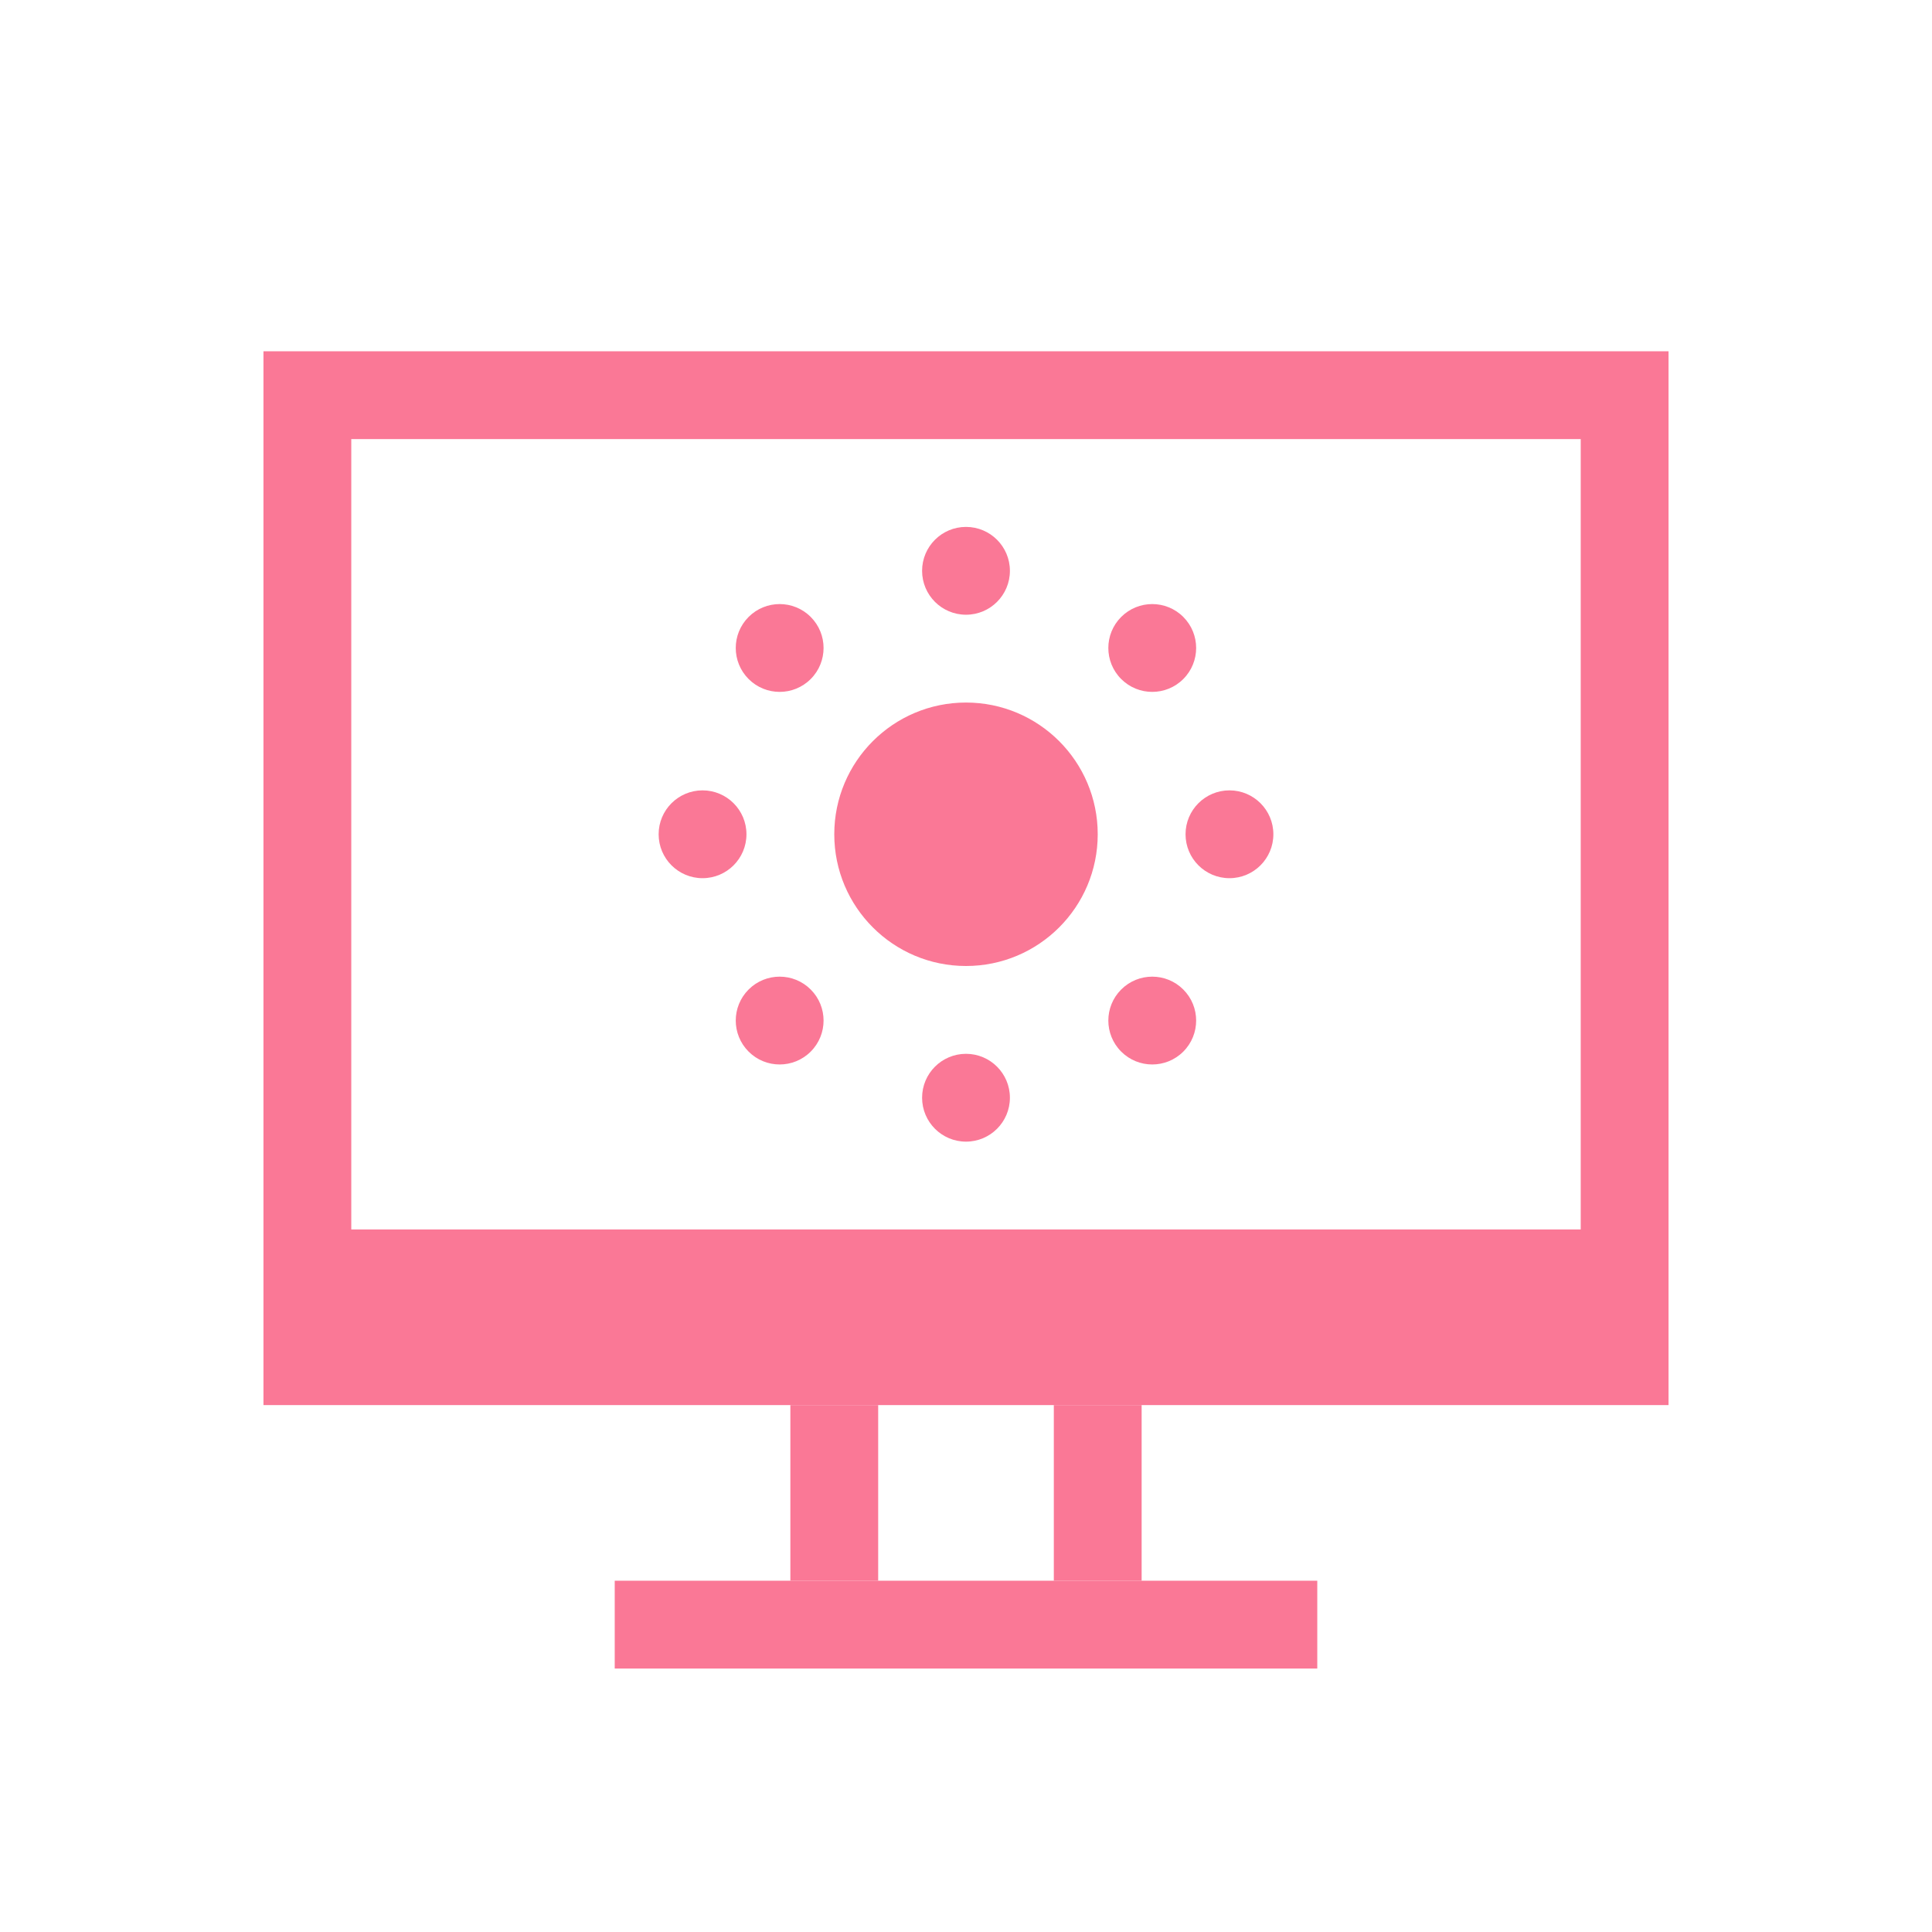
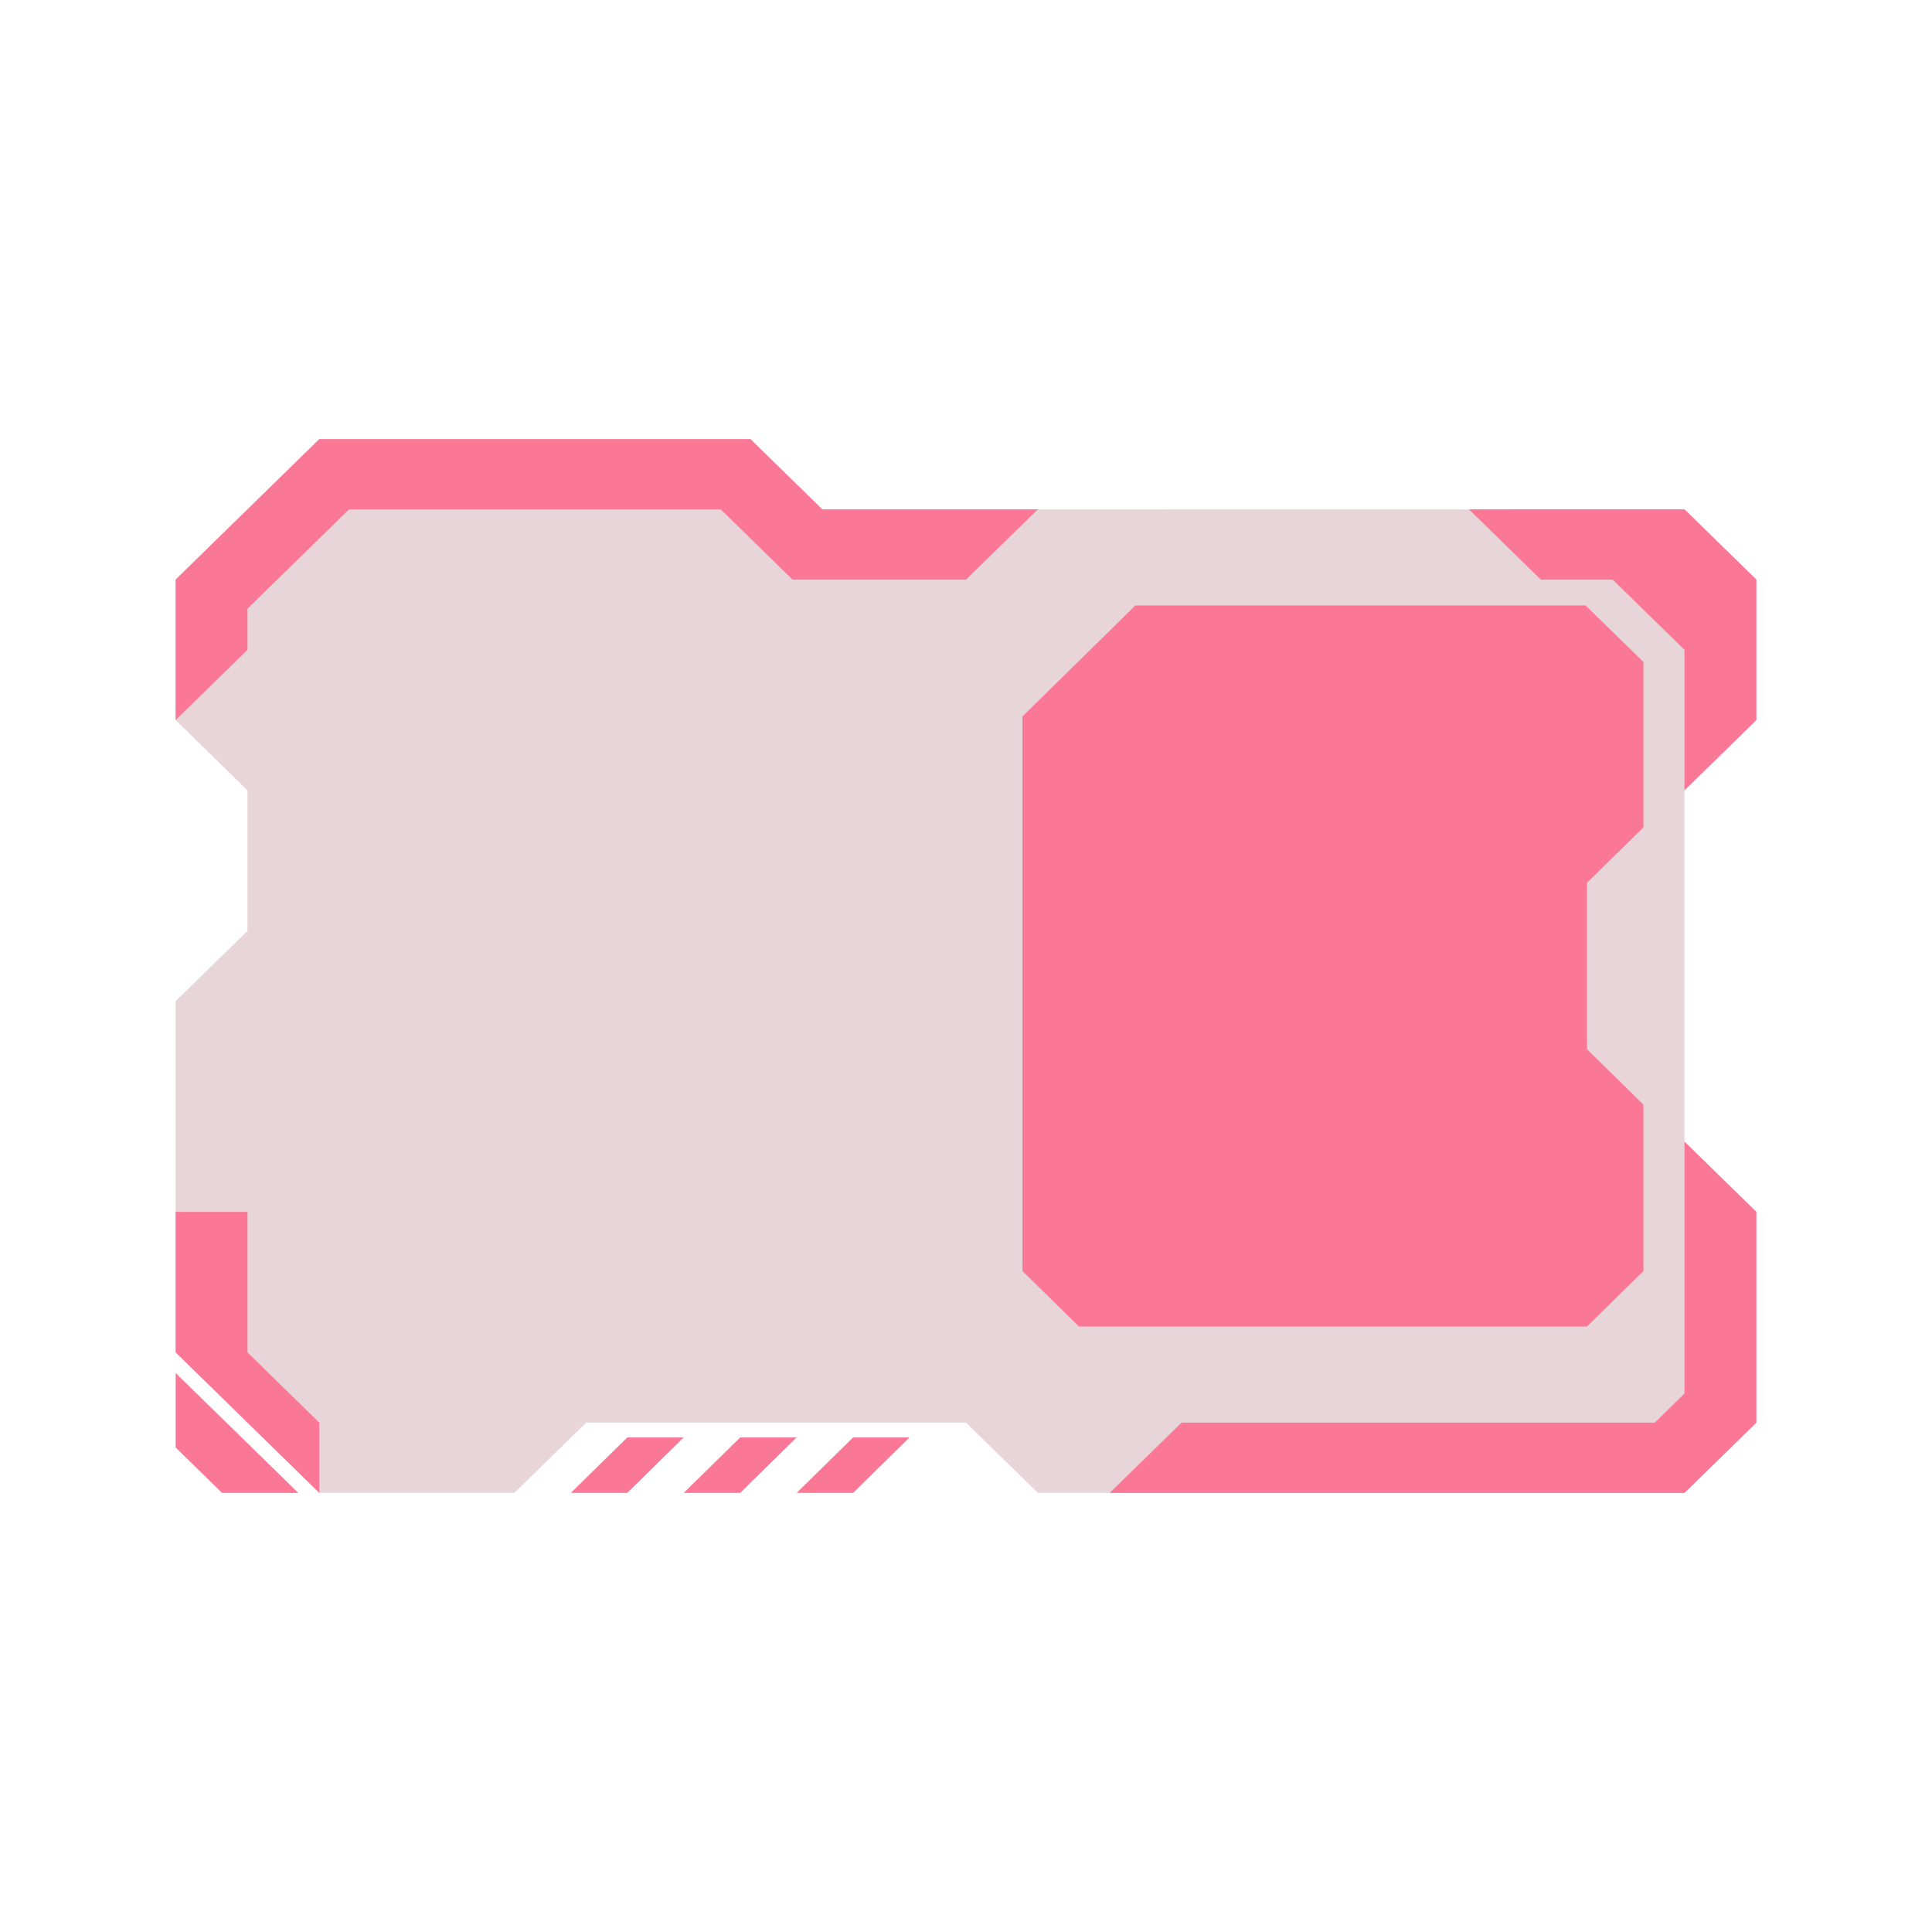
<svg xmlns="http://www.w3.org/2000/svg" id="svg" version="1.1" viewBox="0 0 22 22">
  <defs id="defs9">
    <style id="current-color-scheme" type="text/css">.ColorScheme-Text {
        color:#7B7C7E;
      }
      .ColorScheme-Background{
        color:#EFF0F1;
      }
      .ColorScheme-Highlight{
        color:#3DAEE6;
      }
      .ColorScheme-ViewText {
        color:#7B7C7E;
      }
      .ColorScheme-ViewBackground{
        color:#FCFCFC;
      }
      .ColorScheme-ViewHover {
        color:#3DAEE6;
      }
      .ColorScheme-ViewFocus{
        color:#1E92FF;
      }
      .ColorScheme-ButtonText {
        color:#7B7C7E;
      }
      .ColorScheme-ButtonBackground{
        color:#EFF0F1;
      }
      .ColorScheme-ButtonHover {
        color:#3DAEE6;
      }
      .ColorScheme-ButtonFocus{
        color:#1E92FF;
      }</style>
    <style type="text/css" id="style3">.ColorScheme-Text { color:#dedede; } .ColorScheme-Highlight { color:#5294e2; } .ColorScheme-ButtonBackground { color:#dedede; }</style>
    <style type="text/css" id="style5" />
    <style type="text/css" id="style7">.ColorScheme-Text {
            color:#232629;
        }
        .ColorScheme-Background {
            color:#eff0f1;
        }
        .ColorScheme-ViewBackground {
            color:#fcfcfc;
        }
        .ColorScheme-ButtonFocus {
            color:#3daee9;
        }
        .ColorScheme-PositiveText {
            color:#27ae60;
        }
        .ColorScheme-NeutralText {
            color:#f67400;
        }
        .ColorScheme-NegativeText {
            color:#da4453;
        }</style>
  </defs>
-   <g id="video-display-brightness" transform="translate(-40)">
-     <rect x="38" y="-34" width="32" height="32" fill-opacity="0" id="rect13" />
-     <g transform="translate(-10,-23)" fill="#fbfbfb" id="g25" style="fill:#fa7896;fill-opacity:1">
-       <path d="m53-5v17h22v-17zm1 1h20v14h-20z" id="path15" style="fill:#fa7896;fill-opacity:1" />
-       <g transform="matrix(1 0 0 1.5 3 -6.9067)" id="g21" style="fill:#fa7896;fill-opacity:1">
-         <rect x="59" y="12.604" width="1" height="2" id="rect17" style="fill:#fa7896;fill-opacity:1" />
-         <rect x="62" y="12.604" width="1" height="2" id="rect19" style="fill:#fa7896;fill-opacity:1" />
-       </g>
-       <rect x="58" y="15" width="12" height="1" id="rect23" style="fill:#fa7896;fill-opacity:1" />
-     </g>
-     <g transform="translate(.5)" fill="#fbfbfb" id="g49" style="fill:#fa7896;fill-opacity:1">
-       <g transform="translate(-.5)" id="g31" style="fill:#fa7896;fill-opacity:1">
-         <path d="m55.23-22.733a3 3 0 0 1 0.27 1.233 3 3 0 0 1-3 3 3 3 0 0 1-1.23-0.267 3 3 0 0 0 2.731 1.767 3 3 0 0 0 3-3 3 3 0 0 0-1.77-2.733z" id="path27" style="fill:#fa7896;fill-opacity:1" />
-         <path d="m54-23a3 3 0 0 0-3 3 3 3 0 0 0 3 3 3 3 0 0 0 3-3 3 3 0 0 0-3-3zm0 0.75a2.25 2.25 0 0 1 2.25 2.25 2.25 2.25 0 0 1-2.25 2.25 2.25 2.25 0 0 1-2.25-2.25 2.25 2.25 0 0 1 2.25-2.25z" id="path29" style="fill:#fa7896;fill-opacity:1" />
-       </g>
-       <rect x="53" y="-26" width="1" height="2" ry=".5" id="rect33" style="fill:#fa7896;fill-opacity:1" />
-       <rect x="53" y="-16" width="1" height="2" ry=".5" id="rect35" style="fill:#fa7896;fill-opacity:1" />
-       <rect transform="rotate(45)" x="23.188" y="-57.972" width="1" height="2" ry=".5" id="rect37" style="fill:#fa7896;fill-opacity:1" />
-       <rect transform="rotate(45)" x="23.188" y="-47.972" width="1" height="2" ry=".5" id="rect39" style="fill:#fa7896;fill-opacity:1" />
-       <rect transform="rotate(90)" x="-20.5" y="-59.5" width="1" height="2" ry=".5" id="rect41" style="fill:#fa7896;fill-opacity:1" />
-       <rect transform="rotate(90)" x="-20.5" y="-49.5" width="1" height="2" ry=".5" id="rect43" style="fill:#fa7896;fill-opacity:1" />
-       <rect transform="rotate(135)" x="-52.472" y="-29.688" width="1" height="2" ry=".5" id="rect45" style="fill:#fa7896;fill-opacity:1" />
-       <rect transform="rotate(135)" x="-52.472" y="-19.688" width="1" height="2" ry=".5" id="rect47" style="fill:#fa7896;fill-opacity:1" />
+   <g id="video-display-brightness">
+     <rect x="0" y="-32" width="32" height="32" fill-opacity="0" id="rect13" />
+     <g id="g1120">
+       <path id="path886" style="opacity:0.2;fill:#852d41;fill-opacity:1;stroke:none;stroke-width:1.27px;stroke-linecap:butt;stroke-linejoin:miter;stroke-opacity:1" d="M 16,-23.732 V -7.268 L 17.273,-6 H 28.727 L 30,-7.268 v -3.799 l -1.273,-1.268 v -6.332 L 30,-19.934 v -2.533 l -1.273,-1.266 z" />
+       <path id="path1005" style="opacity:0.2;fill:#852d41;fill-opacity:1;stroke:none;stroke-width:1.27px;stroke-linecap:butt;stroke-linejoin:miter;stroke-opacity:1" d="m 2,-22.467 v 2.533 l 1.273,1.268 v 2.533 L 2,-14.867 v 6.334 L 4.545,-6 H 8 L 9.273,-7.268 H 16 V -23.732 H 13.455 L 12.182,-25 H 5.818 4.545 Z" />
+       <path style="color:#000000;font-style:normal;font-variant:normal;font-weight:normal;font-stretch:normal;font-size:medium;line-height:normal;font-family:sans-serif;font-variant-ligatures:normal;font-variant-position:normal;font-variant-caps:normal;font-variant-numeric:normal;font-variant-alternates:normal;font-variant-east-asian:normal;font-feature-settings:normal;font-variation-settings:normal;text-indent:0;text-align:start;text-decoration:none;text-decoration-line:none;text-decoration-style:solid;text-decoration-color:#000000;letter-spacing:normal;word-spacing:normal;text-transform:none;writing-mode:lr-tb;direction:ltr;text-orientation:mixed;dominant-baseline:auto;baseline-shift:baseline;text-anchor:start;white-space:normal;shape-padding:0;shape-margin:0;inline-size:0;clip-rule:nonzero;display:inline;overflow:visible;visibility:visible;isolation:auto;mix-blend-mode:normal;color-interpolation:sRGB;color-interpolation-filters:linearRGB;solid-color:#000000;solid-opacity:1;vector-effect:none;fill:#fa7896;fill-opacity:1;fill-rule:nonzero;stroke:none;stroke-width:1.27;stroke-linecap:butt;stroke-linejoin:miter;stroke-miterlimit:4;stroke-dasharray:none;stroke-dashoffset:0;stroke-opacity:1;color-rendering:auto;image-rendering:auto;shape-rendering:auto;text-rendering:auto;enable-background:accumulate;stop-color:#000000" d="M 4.545,-25 2,-22.467 v 2.533 L 3.273,-21.2 v -0.742 l 1.8,-1.791 H 11.655 l 1.273,1.267 H 16 l 1.273,-1.267 h -3.818 l -1.273,-1.267 z" id="path896" />
+       <path style="color:#000000;font-style:normal;font-variant:normal;font-weight:normal;font-stretch:normal;font-size:medium;line-height:normal;font-family:sans-serif;font-variant-ligatures:normal;font-variant-position:normal;font-variant-caps:normal;font-variant-numeric:normal;font-variant-alternates:normal;font-variant-east-asian:normal;font-feature-settings:normal;font-variation-settings:normal;text-indent:0;text-align:start;text-decoration:none;text-decoration-line:none;text-decoration-style:solid;text-decoration-color:#000000;letter-spacing:normal;word-spacing:normal;text-transform:none;writing-mode:lr-tb;direction:ltr;text-orientation:mixed;dominant-baseline:auto;baseline-shift:baseline;text-anchor:start;white-space:normal;shape-padding:0;shape-margin:0;inline-size:0;clip-rule:nonzero;display:inline;overflow:visible;visibility:visible;isolation:auto;mix-blend-mode:normal;color-interpolation:sRGB;color-interpolation-filters:linearRGB;solid-color:#000000;solid-opacity:1;vector-effect:none;fill:#fa7896;fill-opacity:1;fill-rule:nonzero;stroke:none;stroke-width:1.27;stroke-linecap:square;stroke-linejoin:round;stroke-miterlimit:4;stroke-dasharray:none;stroke-dashoffset:0;stroke-opacity:1;color-rendering:auto;image-rendering:auto;shape-rendering:auto;text-rendering:auto;enable-background:accumulate;stop-color:#000000" d="m 2,-8.162 v 0.896 0.448 L 2.823,-6 H 3.273 4.173 L 3.723,-6.448 2.45,-7.714 Z" id="path898" />
+       <path style="color:#000000;font-style:normal;font-variant:normal;font-weight:normal;font-stretch:normal;font-size:medium;line-height:normal;font-family:sans-serif;font-variant-ligatures:normal;font-variant-position:normal;font-variant-caps:normal;font-variant-numeric:normal;font-variant-alternates:normal;font-variant-east-asian:normal;font-feature-settings:normal;font-variation-settings:normal;text-indent:0;text-align:start;text-decoration:none;text-decoration-line:none;text-decoration-style:solid;text-decoration-color:#000000;letter-spacing:normal;word-spacing:normal;text-transform:none;writing-mode:lr-tb;direction:ltr;text-orientation:mixed;dominant-baseline:auto;baseline-shift:baseline;text-anchor:start;white-space:normal;shape-padding:0;shape-margin:0;inline-size:0;clip-rule:nonzero;display:inline;overflow:visible;visibility:visible;isolation:auto;mix-blend-mode:normal;color-interpolation:sRGB;color-interpolation-filters:linearRGB;solid-color:#000000;solid-opacity:1;vector-effect:none;fill:#fa7896;fill-opacity:1;fill-rule:nonzero;stroke:none;stroke-width:1.27;stroke-linecap:butt;stroke-linejoin:miter;stroke-miterlimit:4;stroke-dasharray:none;stroke-dashoffset:0;stroke-opacity:1;color-rendering:auto;image-rendering:auto;shape-rendering:auto;text-rendering:auto;enable-background:accumulate;stop-color:#000000" d="m 2,-11.067 v 2.533 L 4.545,-6 V -7.267 L 3.273,-8.533 v -2.533 z" id="path904" />
+       <path style="color:#000000;font-style:normal;font-variant:normal;font-weight:normal;font-stretch:normal;font-size:medium;line-height:normal;font-family:sans-serif;font-variant-ligatures:normal;font-variant-position:normal;font-variant-caps:normal;font-variant-numeric:normal;font-variant-alternates:normal;font-variant-east-asian:normal;font-feature-settings:normal;font-variation-settings:normal;text-indent:0;text-align:start;text-decoration:none;text-decoration-line:none;text-decoration-style:solid;text-decoration-color:#000000;letter-spacing:normal;word-spacing:normal;text-transform:none;writing-mode:lr-tb;direction:ltr;text-orientation:mixed;dominant-baseline:auto;baseline-shift:baseline;text-anchor:start;white-space:normal;shape-padding:0;shape-margin:0;inline-size:0;clip-rule:nonzero;display:inline;overflow:visible;visibility:visible;isolation:auto;mix-blend-mode:normal;color-interpolation:sRGB;color-interpolation-filters:linearRGB;solid-color:#000000;solid-opacity:1;vector-effect:none;fill:#fa7896;fill-opacity:1;fill-rule:nonzero;stroke:none;stroke-width:1.27;stroke-linecap:butt;stroke-linejoin:miter;stroke-miterlimit:4;stroke-dasharray:none;stroke-dashoffset:0;stroke-opacity:1;color-rendering:auto;image-rendering:auto;shape-rendering:auto;text-rendering:auto;enable-background:accumulate;stop-color:#000000" d="m 24.909,-23.733 1.273,1.267 h 1.273 L 28.727,-21.2 v 2.533 l 1.273,-1.267 v -2.533 l -1.273,-1.267 z" id="path914" />
+       <path style="color:#000000;font-style:normal;font-variant:normal;font-weight:normal;font-stretch:normal;font-size:medium;line-height:normal;font-family:sans-serif;font-variant-ligatures:normal;font-variant-position:normal;font-variant-caps:normal;font-variant-numeric:normal;font-variant-alternates:normal;font-variant-east-asian:normal;font-feature-settings:normal;font-variation-settings:normal;text-indent:0;text-align:start;text-decoration:none;text-decoration-line:none;text-decoration-style:solid;text-decoration-color:#000000;letter-spacing:normal;word-spacing:normal;text-transform:none;writing-mode:lr-tb;direction:ltr;text-orientation:mixed;dominant-baseline:auto;baseline-shift:baseline;text-anchor:start;white-space:normal;shape-padding:0;shape-margin:0;inline-size:0;clip-rule:nonzero;display:inline;overflow:visible;visibility:visible;isolation:auto;mix-blend-mode:normal;color-interpolation:sRGB;color-interpolation-filters:linearRGB;solid-color:#000000;solid-opacity:1;vector-effect:none;fill:#fa7896;fill-opacity:1;fill-rule:nonzero;stroke:none;stroke-width:1.27;stroke-linecap:butt;stroke-linejoin:miter;stroke-miterlimit:4;stroke-dasharray:none;stroke-dashoffset:0;stroke-opacity:1;color-rendering:auto;image-rendering:auto;shape-rendering:auto;text-rendering:auto;enable-background:accumulate;stop-color:#000000" d="m 28.727,-12.333 v 4.542 l -0.527,0.524 H 19.818 L 18.545,-6 h 10.182 l 1.273,-1.267 v -3.8 z" id="path920" />
+       <path id="path1061" style="fill:#fa7896;fill-opacity:1;stroke:none;stroke-width:1.022px;stroke-linecap:butt;stroke-linejoin:miter;stroke-opacity:1" d="M 19 -22 L 17 -20 L 17 -10 L 18 -9 L 27 -9 L 28 -10 L 28 -13 L 27 -14 L 27 -17 L 28 -18 L 28 -20.982 L 26.975 -22 L 19 -22 z " />
+       <path style="fill:#fa7896;fill-opacity:1;stroke:none;stroke-width:1px;stroke-linecap:butt;stroke-linejoin:miter;stroke-opacity:1" d="m 9,-6 1,-1 h 1 l -1,1 z" id="path1085" />
+       <path style="fill:#fa7896;fill-opacity:1;stroke:none;stroke-width:1px;stroke-linecap:butt;stroke-linejoin:miter;stroke-opacity:1" d="m 11,-6 1,-1 h 1 l -1,1 z" id="path1087" />
+       <path style="fill:#fa7896;fill-opacity:1;stroke:none;stroke-width:1px;stroke-linecap:butt;stroke-linejoin:miter;stroke-opacity:1" d="m 13,-6 1,-1 h 1 l -1,1 z" id="path1089" />
    </g>
  </g>
-   <g id="22-22-video-display-brightness" transform="translate(-40)">
-     <rect x="40" width="22" height="22" fill-opacity="0" id="rect52" />
-     <path d="m43 4v12h16v-12zm1 1h14v9h-14z" fill="#fbfbfb" id="path54" style="fill:#fa7896;fill-opacity:1" />
-     <g transform="translate(60)" fill="#fbfbfb" id="g60" style="fill:#fa7896;fill-opacity:1">
-       <rect x="-11" y="16" width="1" height="2" id="rect56" style="fill:#fa7896;fill-opacity:1" />
-       <rect x="-8" y="16" width="1" height="2" id="rect58" style="fill:#fa7896;fill-opacity:1" />
-     </g>
-     <rect x="47" y="18" width="8" height="1" fill="#fbfbfb" id="rect62" style="fill:#fa7896;fill-opacity:1" />
-     <g transform="translate(.5)" fill="#fbfbfb" id="g82" style="fill:#fa7896;fill-opacity:1">
-       <circle cx="50.5" cy="9.5" r="1.5" id="circle64" style="fill:#fa7896;fill-opacity:1" />
-       <rect x="50" y="6" width="1" height="1" ry=".5" id="rect66" style="fill:#fa7896;fill-opacity:1" />
-       <rect x="50" y="12" width="1" height="1" ry=".5" id="rect68" style="fill:#fa7896;fill-opacity:1" />
-       <rect transform="rotate(45)" x="41.926" y="-32.491" width="1" height="1" ry=".5" id="rect70" style="fill:#fa7896;fill-opacity:1" />
-       <rect transform="rotate(45)" x="41.926" y="-26.491" width="1" height="1" ry=".5" id="rect72" style="fill:#fa7896;fill-opacity:1" />
-       <rect transform="rotate(90)" x="9" y="-54" width="1" height="1" ry=".5" id="rect74" style="fill:#fa7896;fill-opacity:1" />
-       <rect transform="rotate(90)" x="9" y="-48" width="1" height="1" ry=".5" id="rect76" style="fill:#fa7896;fill-opacity:1" />
-       <rect transform="rotate(-45)" x="28.491" y="38.926" width="1" height="1" ry=".5" id="rect78" style="fill:#fa7896;fill-opacity:1" />
-       <rect transform="rotate(-45)" x="28.491" y="44.926" width="1" height="1" ry=".5" id="rect80" style="fill:#fa7896;fill-opacity:1" />
+   <g id="22-22-video-display-brightness">
+     <rect x="0" width="22" height="22" fill-opacity="0" id="rect52" y="0" />
+     <g id="g1166" transform="matrix(0.6428571,0,0,0.6315789,0.7142858,20.78947)">
+       <path id="path1144" style="opacity:0.2;fill:#852d41;fill-opacity:1;stroke:none;stroke-width:1.27px;stroke-linecap:butt;stroke-linejoin:miter;stroke-opacity:1" d="M 16,-23.732 V -7.268 L 17.273,-6 H 28.727 L 30,-7.268 v -3.799 l -1.273,-1.268 v -6.332 L 30,-19.934 v -2.533 l -1.273,-1.266 z" />
+       <path id="path1146" style="opacity:0.2;fill:#852d41;fill-opacity:1;stroke:none;stroke-width:1.27px;stroke-linecap:butt;stroke-linejoin:miter;stroke-opacity:1" d="m 2,-22.467 v 2.533 l 1.273,1.268 v 2.533 L 2,-14.867 v 6.334 L 4.545,-6 H 8 L 9.273,-7.268 H 16 V -23.732 H 13.455 L 12.182,-25 H 5.818 4.545 Z" />
+       <path style="color:#000000;font-style:normal;font-variant:normal;font-weight:normal;font-stretch:normal;font-size:medium;line-height:normal;font-family:sans-serif;font-variant-ligatures:normal;font-variant-position:normal;font-variant-caps:normal;font-variant-numeric:normal;font-variant-alternates:normal;font-variant-east-asian:normal;font-feature-settings:normal;font-variation-settings:normal;text-indent:0;text-align:start;text-decoration:none;text-decoration-line:none;text-decoration-style:solid;text-decoration-color:#000000;letter-spacing:normal;word-spacing:normal;text-transform:none;writing-mode:lr-tb;direction:ltr;text-orientation:mixed;dominant-baseline:auto;baseline-shift:baseline;text-anchor:start;white-space:normal;shape-padding:0;shape-margin:0;inline-size:0;clip-rule:nonzero;display:inline;overflow:visible;visibility:visible;isolation:auto;mix-blend-mode:normal;color-interpolation:sRGB;color-interpolation-filters:linearRGB;solid-color:#000000;solid-opacity:1;vector-effect:none;fill:#fa7896;fill-opacity:1;fill-rule:nonzero;stroke:none;stroke-width:1.27;stroke-linecap:butt;stroke-linejoin:miter;stroke-miterlimit:4;stroke-dasharray:none;stroke-dashoffset:0;stroke-opacity:1;color-rendering:auto;image-rendering:auto;shape-rendering:auto;text-rendering:auto;enable-background:accumulate;stop-color:#000000" d="M 4.545,-25 2,-22.467 v 2.533 L 3.273,-21.2 v -0.742 l 1.8,-1.791 H 11.655 l 1.273,1.267 H 16 l 1.273,-1.267 h -3.818 l -1.273,-1.267 z" id="path1148" />
+       <path style="color:#000000;font-style:normal;font-variant:normal;font-weight:normal;font-stretch:normal;font-size:medium;line-height:normal;font-family:sans-serif;font-variant-ligatures:normal;font-variant-position:normal;font-variant-caps:normal;font-variant-numeric:normal;font-variant-alternates:normal;font-variant-east-asian:normal;font-feature-settings:normal;font-variation-settings:normal;text-indent:0;text-align:start;text-decoration:none;text-decoration-line:none;text-decoration-style:solid;text-decoration-color:#000000;letter-spacing:normal;word-spacing:normal;text-transform:none;writing-mode:lr-tb;direction:ltr;text-orientation:mixed;dominant-baseline:auto;baseline-shift:baseline;text-anchor:start;white-space:normal;shape-padding:0;shape-margin:0;inline-size:0;clip-rule:nonzero;display:inline;overflow:visible;visibility:visible;isolation:auto;mix-blend-mode:normal;color-interpolation:sRGB;color-interpolation-filters:linearRGB;solid-color:#000000;solid-opacity:1;vector-effect:none;fill:#fa7896;fill-opacity:1;fill-rule:nonzero;stroke:none;stroke-width:1.27;stroke-linecap:square;stroke-linejoin:round;stroke-miterlimit:4;stroke-dasharray:none;stroke-dashoffset:0;stroke-opacity:1;color-rendering:auto;image-rendering:auto;shape-rendering:auto;text-rendering:auto;enable-background:accumulate;stop-color:#000000" d="m 2,-8.162 v 0.896 0.448 L 2.823,-6 H 3.273 4.173 L 3.723,-6.448 2.45,-7.714 Z" id="path1150" />
+       <path style="color:#000000;font-style:normal;font-variant:normal;font-weight:normal;font-stretch:normal;font-size:medium;line-height:normal;font-family:sans-serif;font-variant-ligatures:normal;font-variant-position:normal;font-variant-caps:normal;font-variant-numeric:normal;font-variant-alternates:normal;font-variant-east-asian:normal;font-feature-settings:normal;font-variation-settings:normal;text-indent:0;text-align:start;text-decoration:none;text-decoration-line:none;text-decoration-style:solid;text-decoration-color:#000000;letter-spacing:normal;word-spacing:normal;text-transform:none;writing-mode:lr-tb;direction:ltr;text-orientation:mixed;dominant-baseline:auto;baseline-shift:baseline;text-anchor:start;white-space:normal;shape-padding:0;shape-margin:0;inline-size:0;clip-rule:nonzero;display:inline;overflow:visible;visibility:visible;isolation:auto;mix-blend-mode:normal;color-interpolation:sRGB;color-interpolation-filters:linearRGB;solid-color:#000000;solid-opacity:1;vector-effect:none;fill:#fa7896;fill-opacity:1;fill-rule:nonzero;stroke:none;stroke-width:1.27;stroke-linecap:butt;stroke-linejoin:miter;stroke-miterlimit:4;stroke-dasharray:none;stroke-dashoffset:0;stroke-opacity:1;color-rendering:auto;image-rendering:auto;shape-rendering:auto;text-rendering:auto;enable-background:accumulate;stop-color:#000000" d="m 2,-11.067 v 2.533 L 4.545,-6 V -7.267 L 3.273,-8.533 v -2.533 z" id="path1152" />
+       <path style="color:#000000;font-style:normal;font-variant:normal;font-weight:normal;font-stretch:normal;font-size:medium;line-height:normal;font-family:sans-serif;font-variant-ligatures:normal;font-variant-position:normal;font-variant-caps:normal;font-variant-numeric:normal;font-variant-alternates:normal;font-variant-east-asian:normal;font-feature-settings:normal;font-variation-settings:normal;text-indent:0;text-align:start;text-decoration:none;text-decoration-line:none;text-decoration-style:solid;text-decoration-color:#000000;letter-spacing:normal;word-spacing:normal;text-transform:none;writing-mode:lr-tb;direction:ltr;text-orientation:mixed;dominant-baseline:auto;baseline-shift:baseline;text-anchor:start;white-space:normal;shape-padding:0;shape-margin:0;inline-size:0;clip-rule:nonzero;display:inline;overflow:visible;visibility:visible;isolation:auto;mix-blend-mode:normal;color-interpolation:sRGB;color-interpolation-filters:linearRGB;solid-color:#000000;solid-opacity:1;vector-effect:none;fill:#fa7896;fill-opacity:1;fill-rule:nonzero;stroke:none;stroke-width:1.27;stroke-linecap:butt;stroke-linejoin:miter;stroke-miterlimit:4;stroke-dasharray:none;stroke-dashoffset:0;stroke-opacity:1;color-rendering:auto;image-rendering:auto;shape-rendering:auto;text-rendering:auto;enable-background:accumulate;stop-color:#000000" d="m 24.909,-23.733 1.273,1.267 h 1.273 L 28.727,-21.2 v 2.533 l 1.273,-1.267 v -2.533 l -1.273,-1.267 z" id="path1154" />
+       <path style="color:#000000;font-style:normal;font-variant:normal;font-weight:normal;font-stretch:normal;font-size:medium;line-height:normal;font-family:sans-serif;font-variant-ligatures:normal;font-variant-position:normal;font-variant-caps:normal;font-variant-numeric:normal;font-variant-alternates:normal;font-variant-east-asian:normal;font-feature-settings:normal;font-variation-settings:normal;text-indent:0;text-align:start;text-decoration:none;text-decoration-line:none;text-decoration-style:solid;text-decoration-color:#000000;letter-spacing:normal;word-spacing:normal;text-transform:none;writing-mode:lr-tb;direction:ltr;text-orientation:mixed;dominant-baseline:auto;baseline-shift:baseline;text-anchor:start;white-space:normal;shape-padding:0;shape-margin:0;inline-size:0;clip-rule:nonzero;display:inline;overflow:visible;visibility:visible;isolation:auto;mix-blend-mode:normal;color-interpolation:sRGB;color-interpolation-filters:linearRGB;solid-color:#000000;solid-opacity:1;vector-effect:none;fill:#fa7896;fill-opacity:1;fill-rule:nonzero;stroke:none;stroke-width:1.27;stroke-linecap:butt;stroke-linejoin:miter;stroke-miterlimit:4;stroke-dasharray:none;stroke-dashoffset:0;stroke-opacity:1;color-rendering:auto;image-rendering:auto;shape-rendering:auto;text-rendering:auto;enable-background:accumulate;stop-color:#000000" d="m 28.727,-12.333 v 4.542 l -0.527,0.524 H 19.818 L 18.545,-6 h 10.182 l 1.273,-1.267 v -3.8 z" id="path1156" />
+       <path id="path1158" style="fill:#fa7896;fill-opacity:1;stroke:none;stroke-width:1.022px;stroke-linecap:butt;stroke-linejoin:miter;stroke-opacity:1" d="m 19,-22 -2,2 v 10 l 1,1 h 9 l 1,-1 v -3 l -1,-1 v -3 l 1,-1 v -2.982 L 26.975,-22 Z" />
+       <path style="fill:#fa7896;fill-opacity:1;stroke:none;stroke-width:1px;stroke-linecap:butt;stroke-linejoin:miter;stroke-opacity:1" d="m 9,-6 1,-1 h 1 l -1,1 z" id="path1160" />
+       <path style="fill:#fa7896;fill-opacity:1;stroke:none;stroke-width:1px;stroke-linecap:butt;stroke-linejoin:miter;stroke-opacity:1" d="m 11,-6 1,-1 h 1 l -1,1 z" id="path1162" />
+       <path style="fill:#fa7896;fill-opacity:1;stroke:none;stroke-width:1px;stroke-linecap:butt;stroke-linejoin:miter;stroke-opacity:1" d="m 13,-6 1,-1 h 1 l -1,1 z" id="path1164" />
    </g>
  </g>
</svg>
